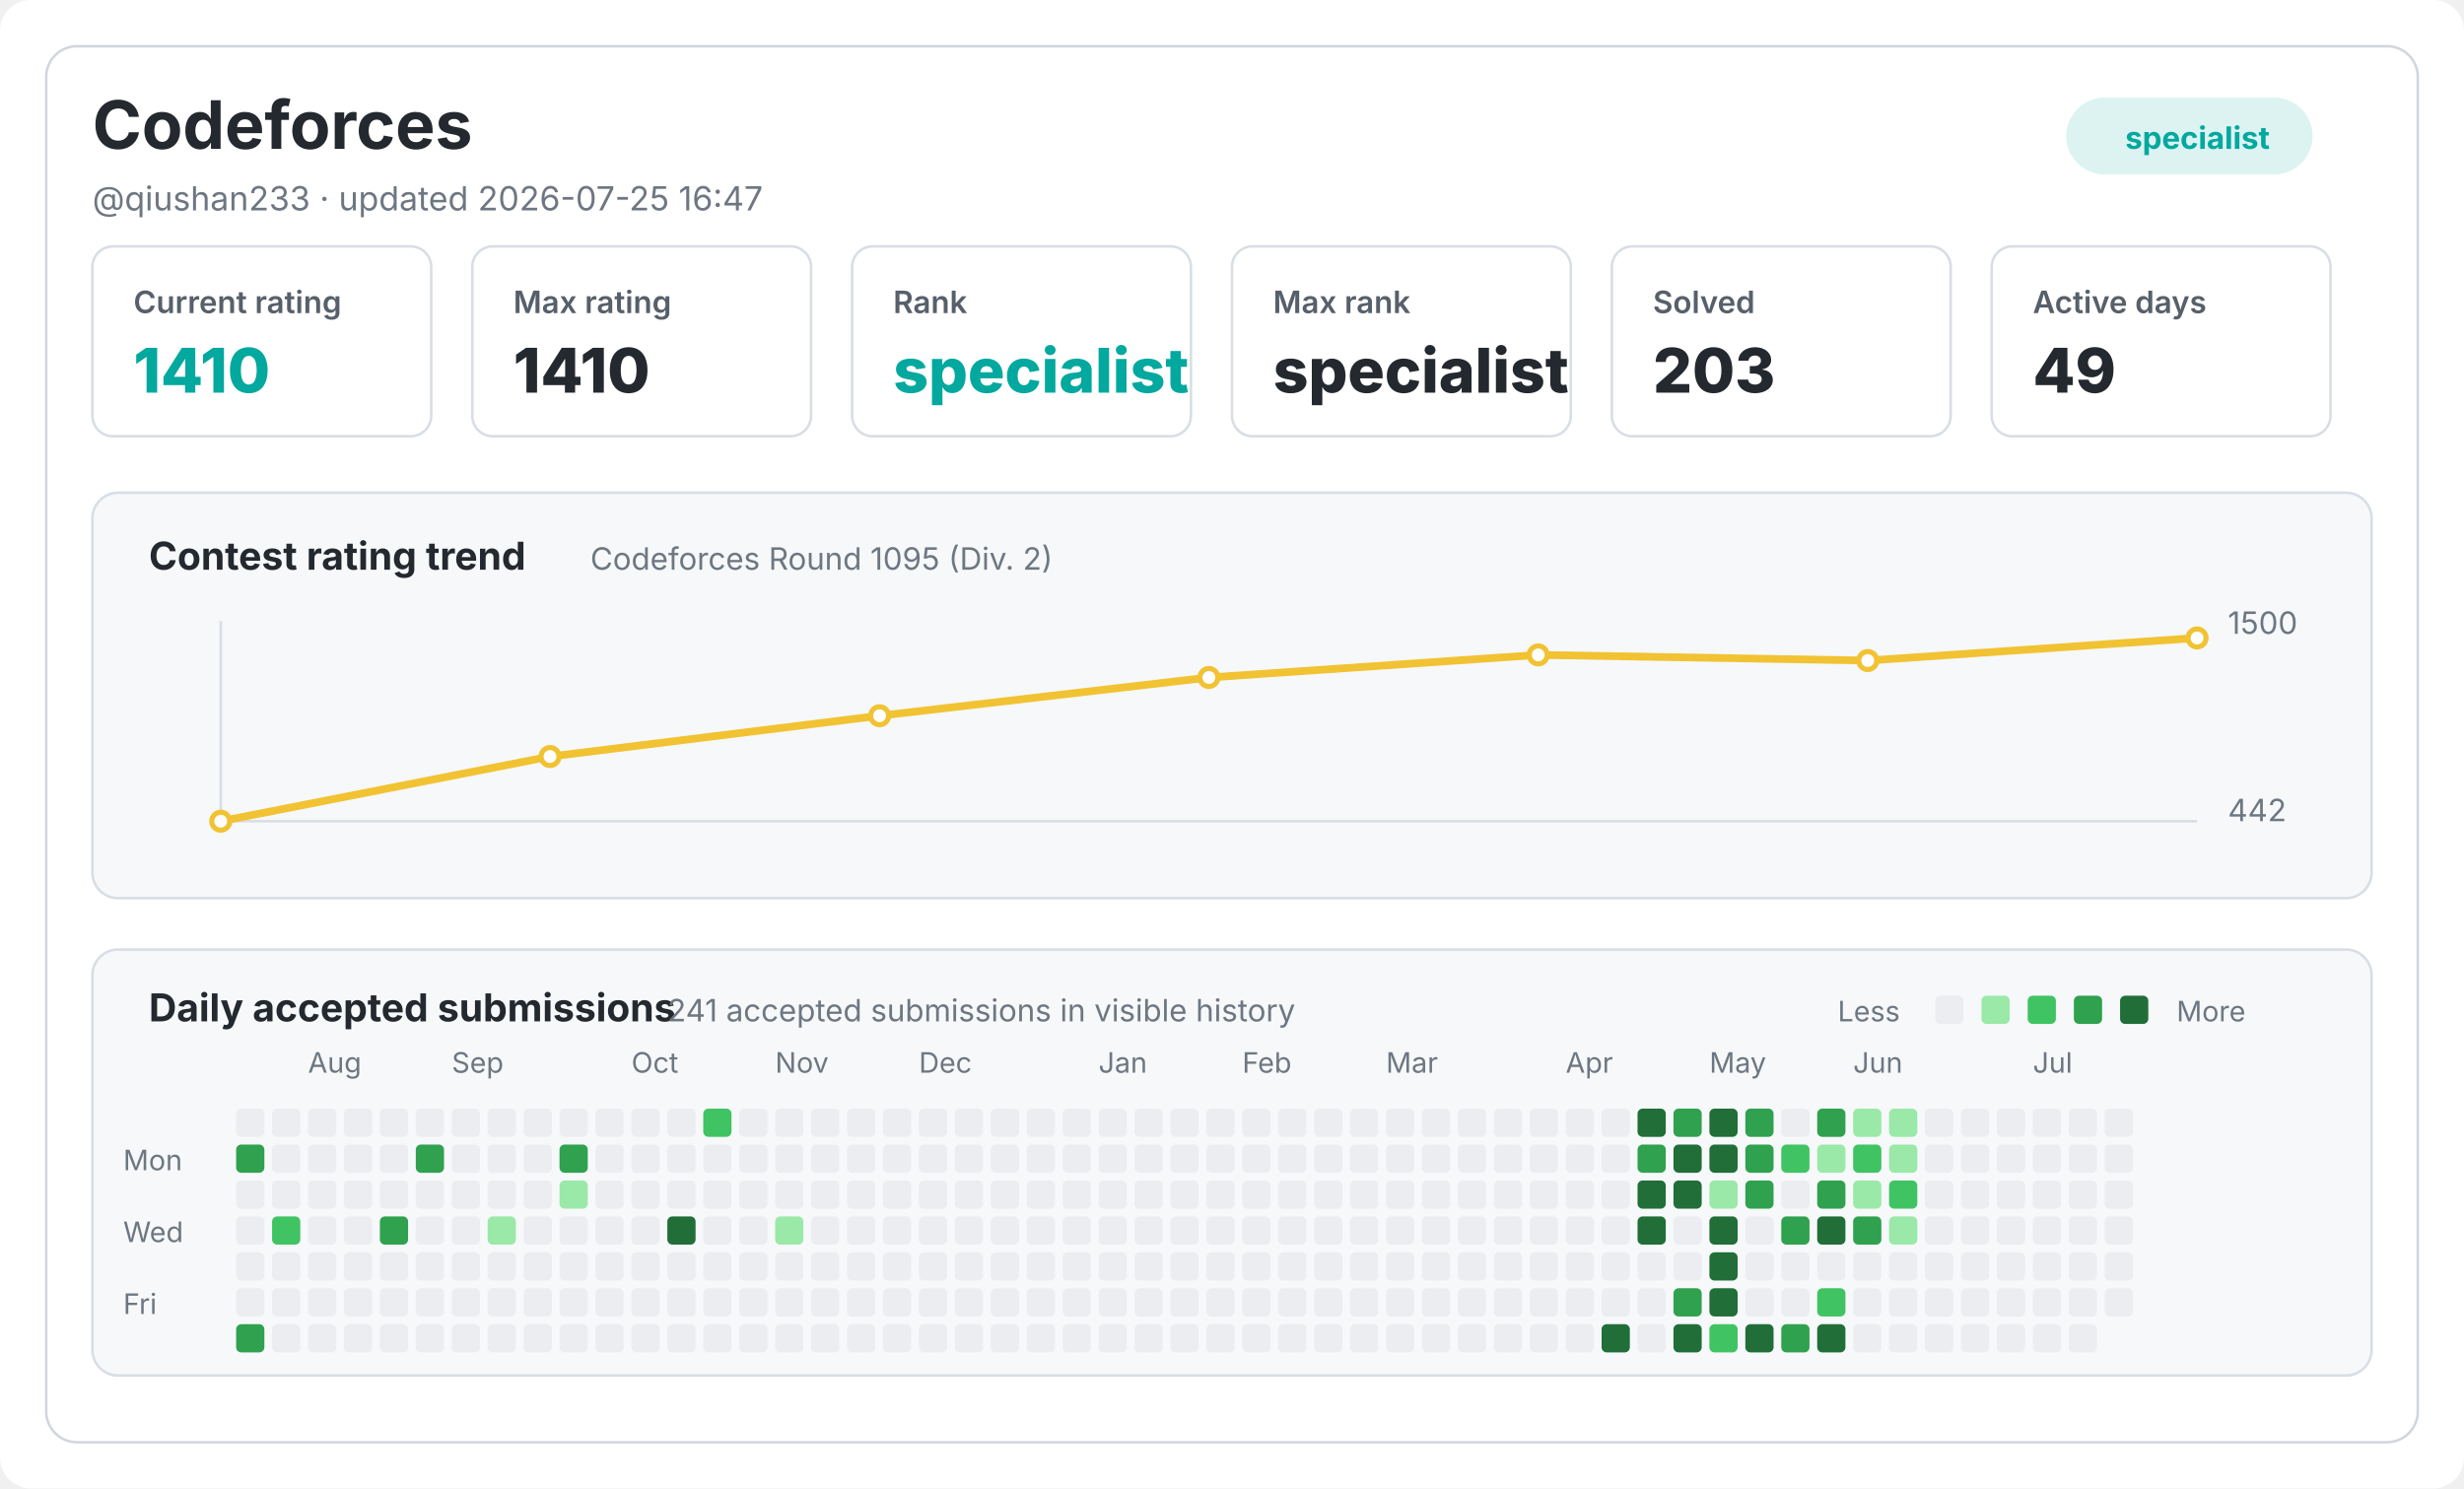
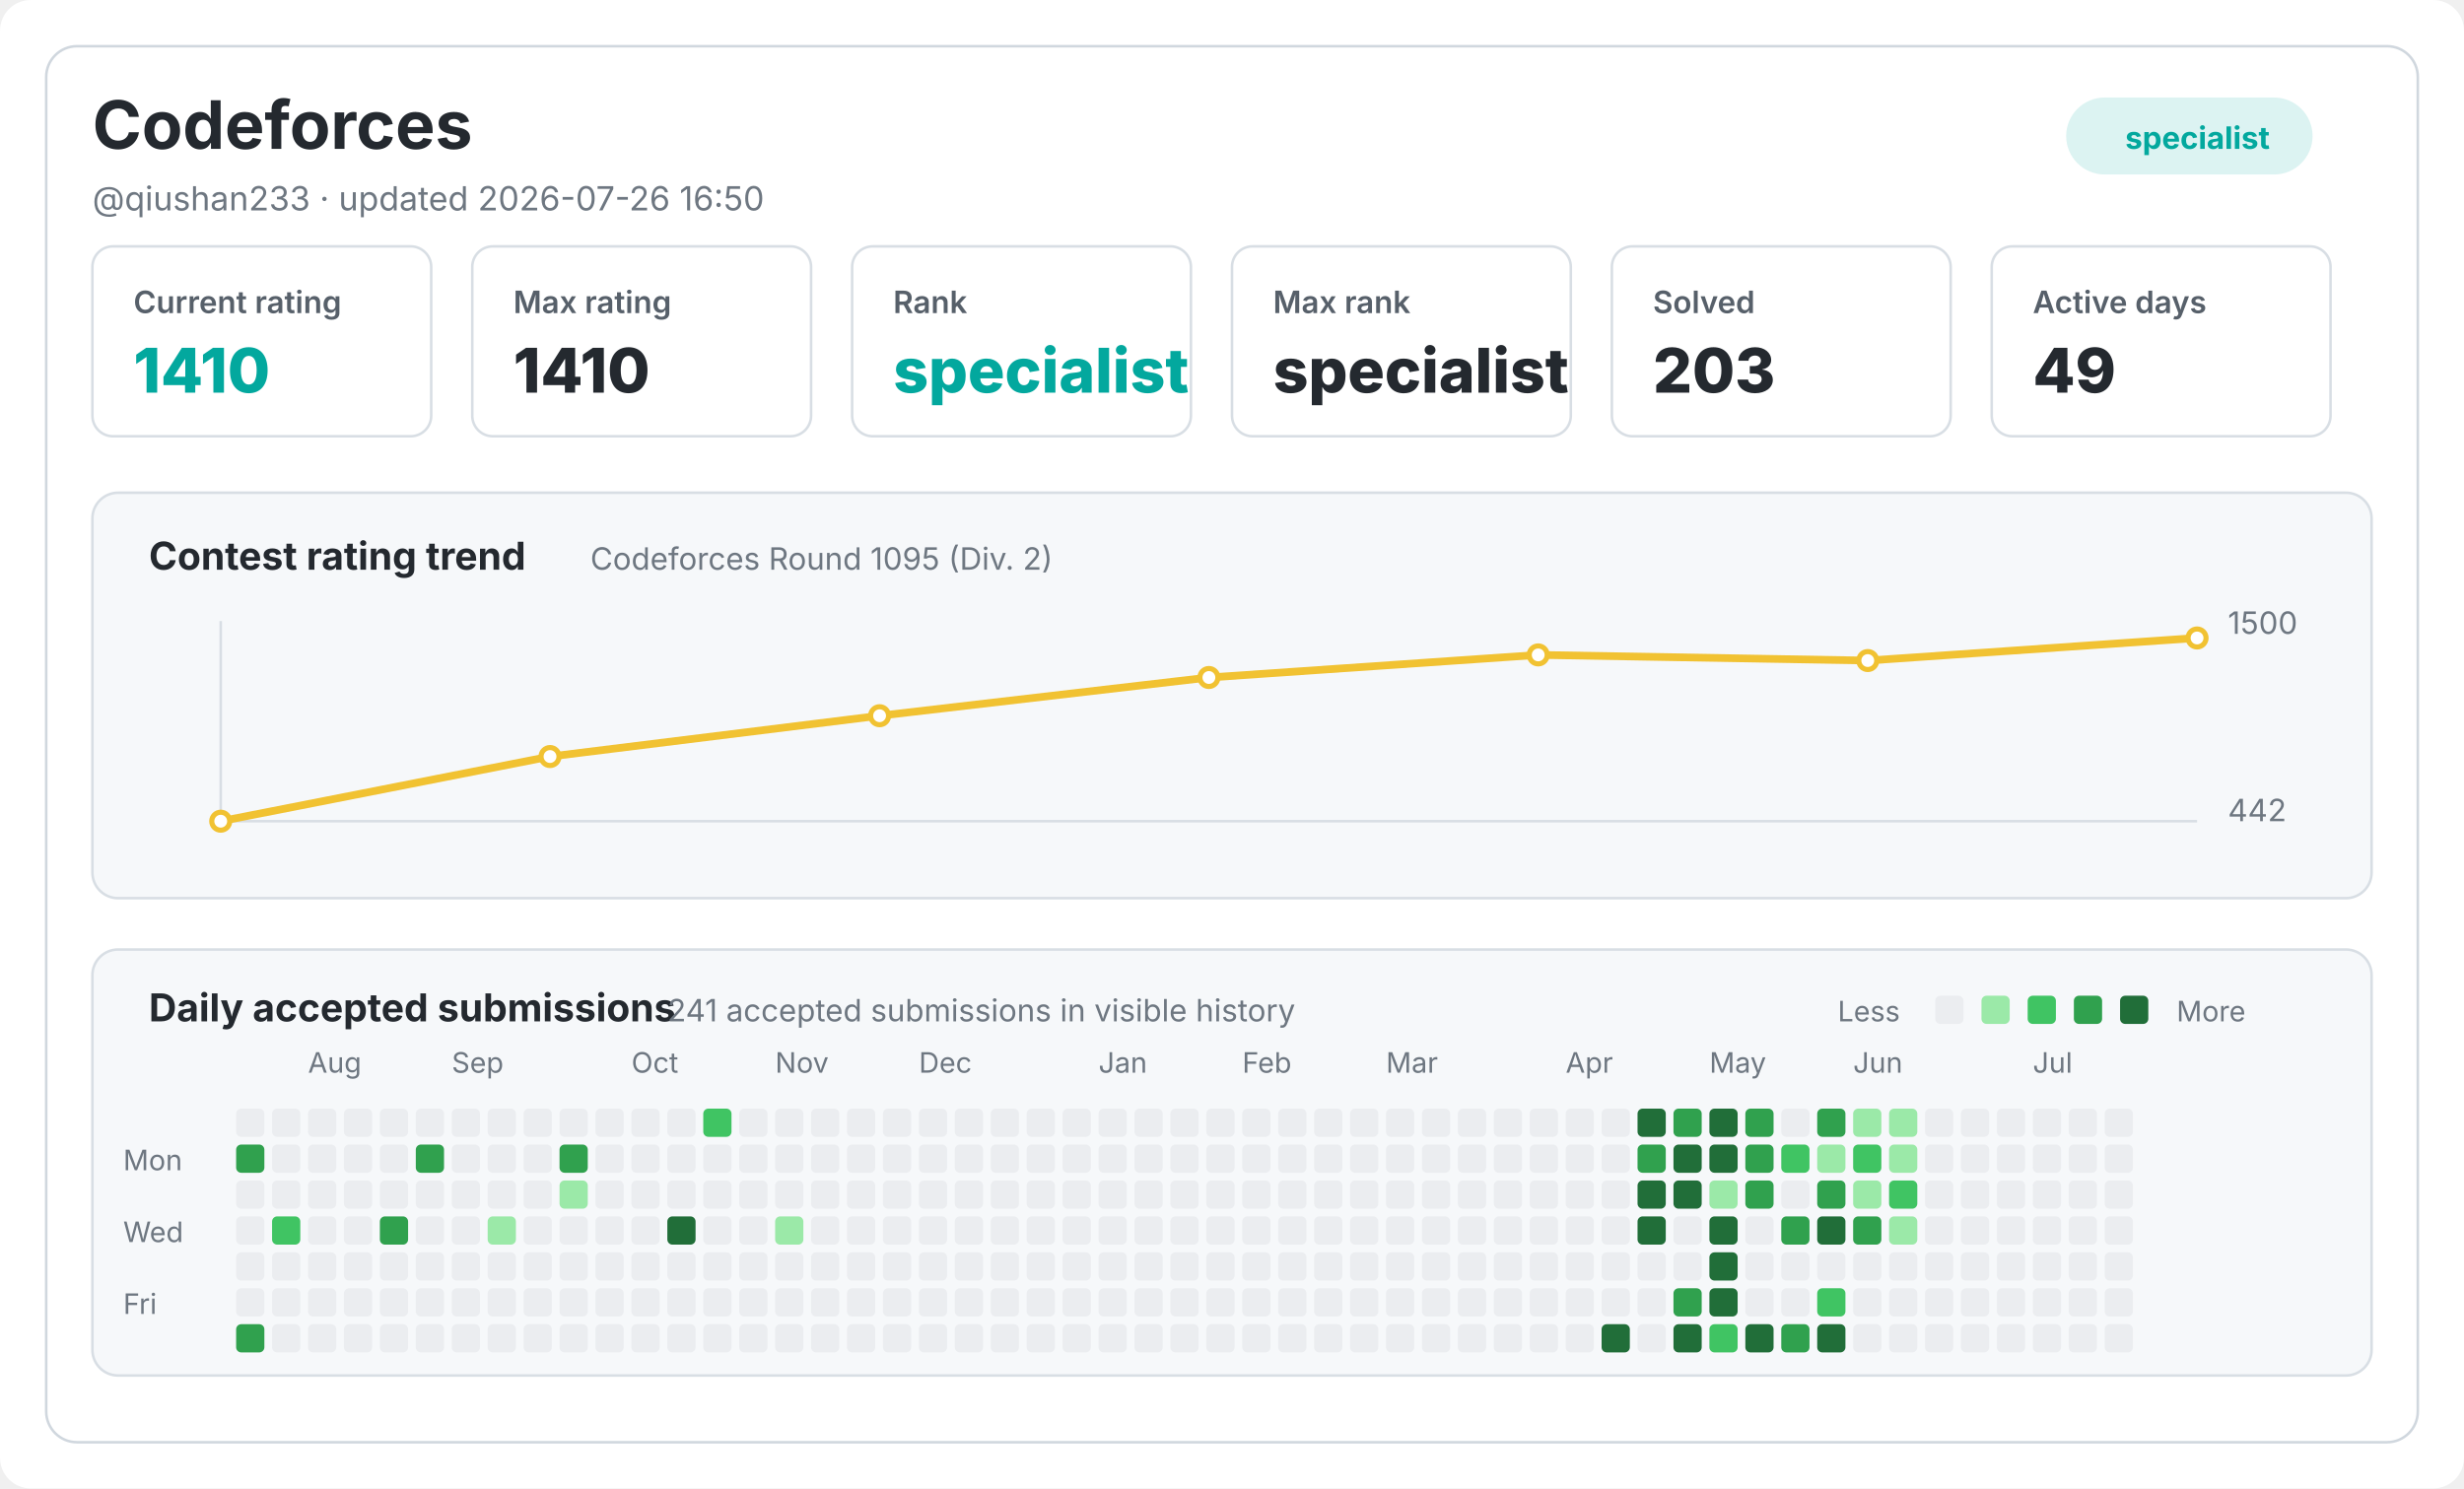
<svg xmlns="http://www.w3.org/2000/svg" width="960" height="580" viewBox="0 0 960 580" role="img" aria-label="Codeforces statistics for qiushan233">
  <style>
  .bg { fill: #ffffff; }
  .shell { fill: #ffffff; stroke: #d0d7de; }
  .soft { fill: #f6f8fa; stroke: #d8dee4; }
  .metric-card { fill: #ffffff; stroke: #d8dee4; }
  .title { font: 700 26px -apple-system,BlinkMacSystemFont,"Segoe UI",sans-serif; fill: #24292f; }
  .subtitle { font: 13px -apple-system,BlinkMacSystemFont,"Segoe UI",sans-serif; fill: #6e7781; }
  .section-title { font: 700 15px -apple-system,BlinkMacSystemFont,"Segoe UI",sans-serif; fill: #24292f; }
  .metric-label { font: 600 12px -apple-system,BlinkMacSystemFont,"Segoe UI",sans-serif; fill: #57606a; }
  .metric-value { font: 800 24px -apple-system,BlinkMacSystemFont,"Segoe UI",sans-serif; fill: #24292f; }
  .muted { font: 12px -apple-system,BlinkMacSystemFont,"Segoe UI",sans-serif; fill: #6e7781; }
  .small { font-size: 11px; }
  .rank { fill: #03a89e; }
  .grid { stroke: #d8dee4; stroke-width: 1; }
  .badge-bg { fill: #03a89e; opacity: 0.14; }
  .badge-text { font: 700 12px -apple-system,BlinkMacSystemFont,"Segoe UI",sans-serif; fill: #03a89e; }
  .heat-cell { cursor: default; transition: stroke 0.12s ease, stroke-width 0.12s ease; }
  .heat-cell:hover { stroke: #0969da; stroke-width: 1.5; }
</style>
  <rect class="bg" width="960" height="580" rx="12" />
  <rect class="shell" x="18" y="18" width="924" height="544" rx="12" />
  <text x="36" y="58" class="title">Codeforces</text>
-   <text x="36" y="82" class="subtitle">@qiushan233 · updated 2026-07-25 16:47</text>
+   <text x="36" y="82" class="subtitle">@qiushan233 · updated 2026-07-26 16:50</text>
  <rect x="805" y="38" width="96" height="30" rx="15" class="badge-bg" />
  <text x="828" y="58" class="badge-text">specialist</text>
  <rect x="36" y="96" width="132" height="74" rx="8" class="metric-card" />
  <text x="52" y="122" class="metric-label">Current rating</text>
  <text x="52" y="153" class="metric-value rank">1410</text>
  <rect x="184" y="96" width="132" height="74" rx="8" class="metric-card" />
  <text x="200" y="122" class="metric-label">Max rating</text>
  <text x="200" y="153" class="metric-value">1410</text>
  <rect x="332" y="96" width="132" height="74" rx="8" class="metric-card" />
  <text x="348" y="122" class="metric-label">Rank</text>
  <text x="348" y="153" class="metric-value rank">specialist</text>
  <rect x="480" y="96" width="132" height="74" rx="8" class="metric-card" />
  <text x="496" y="122" class="metric-label">Max rank</text>
  <text x="496" y="153" class="metric-value">specialist</text>
  <rect x="628" y="96" width="132" height="74" rx="8" class="metric-card" />
  <text x="644" y="122" class="metric-label">Solved</text>
  <text x="644" y="153" class="metric-value">203</text>
  <rect x="776" y="96" width="132" height="74" rx="8" class="metric-card" />
  <text x="792" y="122" class="metric-label">Active days</text>
  <text x="792" y="153" class="metric-value">49</text>
  <rect class="soft" x="36" y="192" width="888" height="158" rx="10" />
  <text x="58" y="222" class="section-title">Contest rating trend</text>
  <text x="230" y="222" class="muted">Codeforces Round 1095 (Div. 2)</text>
  <line x1="86" y1="320" x2="856" y2="320" class="grid" />
  <line x1="86" y1="242" x2="86" y2="320" class="grid" />
  <text x="868" y="247" class="muted">1500</text>
  <text x="868" y="320" class="muted">442</text>
  <polyline points="86.0,320.0 214.3,294.8 342.7,278.9 471.0,264.0 599.3,255.2 727.7,257.4 856.0,248.6" fill="none" stroke="#f1c232" stroke-width="3" stroke-linecap="round" stroke-linejoin="round" />
  <circle cx="86.0" cy="320.0" r="3.5" fill="#fff" stroke="#f1c232" stroke-width="2" />
  <circle cx="214.3" cy="294.8" r="3.5" fill="#fff" stroke="#f1c232" stroke-width="2" />
  <circle cx="342.7" cy="278.9" r="3.5" fill="#fff" stroke="#f1c232" stroke-width="2" />
  <circle cx="471.0" cy="264.0" r="3.5" fill="#fff" stroke="#f1c232" stroke-width="2" />
  <circle cx="599.3" cy="255.2" r="3.5" fill="#fff" stroke="#f1c232" stroke-width="2" />
  <circle cx="727.7" cy="257.4" r="3.5" fill="#fff" stroke="#f1c232" stroke-width="2" />
  <circle cx="856.0" cy="248.6" r="3.5" fill="#fff" stroke="#f1c232" stroke-width="2" />
  <rect class="soft" x="36" y="370" width="888" height="166" rx="10" />
  <text x="58" y="398" class="section-title">Daily accepted submissions</text>
  <text x="260" y="398" class="muted">241 accepted submissions in visible history</text>
  <text x="120" y="418" class="muted small">Aug</text>
  <text x="176" y="418" class="muted small">Sep</text>
  <text x="246" y="418" class="muted small">Oct</text>
  <text x="302" y="418" class="muted small">Nov</text>
  <text x="358" y="418" class="muted small">Dec</text>
  <text x="428" y="418" class="muted small">Jan</text>
  <text x="484" y="418" class="muted small">Feb</text>
  <text x="540" y="418" class="muted small">Mar</text>
  <text x="610" y="418" class="muted small">Apr</text>
  <text x="666" y="418" class="muted small">May</text>
  <text x="722" y="418" class="muted small">Jun</text>
  <text x="792" y="418" class="muted small">Jul</text>
  <text x="48" y="456" class="muted small">Mon</text>
  <text x="48" y="484" class="muted small">Wed</text>
  <text x="48" y="512" class="muted small">Fri</text>
  <rect class="heat-cell" x="92" y="432" width="11" height="11" rx="2" fill="#ebedf0" />
  <rect class="heat-cell" x="92" y="446" width="11" height="11" rx="2" fill="#30a14e" />
  <rect class="heat-cell" x="92" y="460" width="11" height="11" rx="2" fill="#ebedf0" />
  <rect class="heat-cell" x="92" y="474" width="11" height="11" rx="2" fill="#ebedf0" />
  <rect class="heat-cell" x="92" y="488" width="11" height="11" rx="2" fill="#ebedf0" />
  <rect class="heat-cell" x="92" y="502" width="11" height="11" rx="2" fill="#ebedf0" />
  <rect class="heat-cell" x="92" y="516" width="11" height="11" rx="2" fill="#30a14e" />
  <rect class="heat-cell" x="106" y="432" width="11" height="11" rx="2" fill="#ebedf0" />
  <rect class="heat-cell" x="106" y="446" width="11" height="11" rx="2" fill="#ebedf0" />
  <rect class="heat-cell" x="106" y="460" width="11" height="11" rx="2" fill="#ebedf0" />
  <rect class="heat-cell" x="106" y="474" width="11" height="11" rx="2" fill="#40c463" />
  <rect class="heat-cell" x="106" y="488" width="11" height="11" rx="2" fill="#ebedf0" />
  <rect class="heat-cell" x="106" y="502" width="11" height="11" rx="2" fill="#ebedf0" />
  <rect class="heat-cell" x="106" y="516" width="11" height="11" rx="2" fill="#ebedf0" />
  <rect class="heat-cell" x="120" y="432" width="11" height="11" rx="2" fill="#ebedf0" />
  <rect class="heat-cell" x="120" y="446" width="11" height="11" rx="2" fill="#ebedf0" />
  <rect class="heat-cell" x="120" y="460" width="11" height="11" rx="2" fill="#ebedf0" />
  <rect class="heat-cell" x="120" y="474" width="11" height="11" rx="2" fill="#ebedf0" />
  <rect class="heat-cell" x="120" y="488" width="11" height="11" rx="2" fill="#ebedf0" />
  <rect class="heat-cell" x="120" y="502" width="11" height="11" rx="2" fill="#ebedf0" />
  <rect class="heat-cell" x="120" y="516" width="11" height="11" rx="2" fill="#ebedf0" />
  <rect class="heat-cell" x="134" y="432" width="11" height="11" rx="2" fill="#ebedf0" />
  <rect class="heat-cell" x="134" y="446" width="11" height="11" rx="2" fill="#ebedf0" />
  <rect class="heat-cell" x="134" y="460" width="11" height="11" rx="2" fill="#ebedf0" />
  <rect class="heat-cell" x="134" y="474" width="11" height="11" rx="2" fill="#ebedf0" />
  <rect class="heat-cell" x="134" y="488" width="11" height="11" rx="2" fill="#ebedf0" />
  <rect class="heat-cell" x="134" y="502" width="11" height="11" rx="2" fill="#ebedf0" />
  <rect class="heat-cell" x="134" y="516" width="11" height="11" rx="2" fill="#ebedf0" />
  <rect class="heat-cell" x="148" y="432" width="11" height="11" rx="2" fill="#ebedf0" />
  <rect class="heat-cell" x="148" y="446" width="11" height="11" rx="2" fill="#ebedf0" />
  <rect class="heat-cell" x="148" y="460" width="11" height="11" rx="2" fill="#ebedf0" />
  <rect class="heat-cell" x="148" y="474" width="11" height="11" rx="2" fill="#30a14e" />
  <rect class="heat-cell" x="148" y="488" width="11" height="11" rx="2" fill="#ebedf0" />
  <rect class="heat-cell" x="148" y="502" width="11" height="11" rx="2" fill="#ebedf0" />
  <rect class="heat-cell" x="148" y="516" width="11" height="11" rx="2" fill="#ebedf0" />
  <rect class="heat-cell" x="162" y="432" width="11" height="11" rx="2" fill="#ebedf0" />
  <rect class="heat-cell" x="162" y="446" width="11" height="11" rx="2" fill="#30a14e" />
  <rect class="heat-cell" x="162" y="460" width="11" height="11" rx="2" fill="#ebedf0" />
  <rect class="heat-cell" x="162" y="474" width="11" height="11" rx="2" fill="#ebedf0" />
  <rect class="heat-cell" x="162" y="488" width="11" height="11" rx="2" fill="#ebedf0" />
  <rect class="heat-cell" x="162" y="502" width="11" height="11" rx="2" fill="#ebedf0" />
  <rect class="heat-cell" x="162" y="516" width="11" height="11" rx="2" fill="#ebedf0" />
  <rect class="heat-cell" x="176" y="432" width="11" height="11" rx="2" fill="#ebedf0" />
  <rect class="heat-cell" x="176" y="446" width="11" height="11" rx="2" fill="#ebedf0" />
  <rect class="heat-cell" x="176" y="460" width="11" height="11" rx="2" fill="#ebedf0" />
  <rect class="heat-cell" x="176" y="474" width="11" height="11" rx="2" fill="#ebedf0" />
  <rect class="heat-cell" x="176" y="488" width="11" height="11" rx="2" fill="#ebedf0" />
  <rect class="heat-cell" x="176" y="502" width="11" height="11" rx="2" fill="#ebedf0" />
  <rect class="heat-cell" x="176" y="516" width="11" height="11" rx="2" fill="#ebedf0" />
  <rect class="heat-cell" x="190" y="432" width="11" height="11" rx="2" fill="#ebedf0" />
  <rect class="heat-cell" x="190" y="446" width="11" height="11" rx="2" fill="#ebedf0" />
  <rect class="heat-cell" x="190" y="460" width="11" height="11" rx="2" fill="#ebedf0" />
  <rect class="heat-cell" x="190" y="474" width="11" height="11" rx="2" fill="#9be9a8" />
  <rect class="heat-cell" x="190" y="488" width="11" height="11" rx="2" fill="#ebedf0" />
  <rect class="heat-cell" x="190" y="502" width="11" height="11" rx="2" fill="#ebedf0" />
  <rect class="heat-cell" x="190" y="516" width="11" height="11" rx="2" fill="#ebedf0" />
  <rect class="heat-cell" x="204" y="432" width="11" height="11" rx="2" fill="#ebedf0" />
  <rect class="heat-cell" x="204" y="446" width="11" height="11" rx="2" fill="#ebedf0" />
  <rect class="heat-cell" x="204" y="460" width="11" height="11" rx="2" fill="#ebedf0" />
  <rect class="heat-cell" x="204" y="474" width="11" height="11" rx="2" fill="#ebedf0" />
  <rect class="heat-cell" x="204" y="488" width="11" height="11" rx="2" fill="#ebedf0" />
  <rect class="heat-cell" x="204" y="502" width="11" height="11" rx="2" fill="#ebedf0" />
  <rect class="heat-cell" x="204" y="516" width="11" height="11" rx="2" fill="#ebedf0" />
  <rect class="heat-cell" x="218" y="432" width="11" height="11" rx="2" fill="#ebedf0" />
  <rect class="heat-cell" x="218" y="446" width="11" height="11" rx="2" fill="#30a14e" />
  <rect class="heat-cell" x="218" y="460" width="11" height="11" rx="2" fill="#9be9a8" />
  <rect class="heat-cell" x="218" y="474" width="11" height="11" rx="2" fill="#ebedf0" />
  <rect class="heat-cell" x="218" y="488" width="11" height="11" rx="2" fill="#ebedf0" />
  <rect class="heat-cell" x="218" y="502" width="11" height="11" rx="2" fill="#ebedf0" />
  <rect class="heat-cell" x="218" y="516" width="11" height="11" rx="2" fill="#ebedf0" />
  <rect class="heat-cell" x="232" y="432" width="11" height="11" rx="2" fill="#ebedf0" />
  <rect class="heat-cell" x="232" y="446" width="11" height="11" rx="2" fill="#ebedf0" />
  <rect class="heat-cell" x="232" y="460" width="11" height="11" rx="2" fill="#ebedf0" />
  <rect class="heat-cell" x="232" y="474" width="11" height="11" rx="2" fill="#ebedf0" />
  <rect class="heat-cell" x="232" y="488" width="11" height="11" rx="2" fill="#ebedf0" />
  <rect class="heat-cell" x="232" y="502" width="11" height="11" rx="2" fill="#ebedf0" />
  <rect class="heat-cell" x="232" y="516" width="11" height="11" rx="2" fill="#ebedf0" />
  <rect class="heat-cell" x="246" y="432" width="11" height="11" rx="2" fill="#ebedf0" />
  <rect class="heat-cell" x="246" y="446" width="11" height="11" rx="2" fill="#ebedf0" />
  <rect class="heat-cell" x="246" y="460" width="11" height="11" rx="2" fill="#ebedf0" />
  <rect class="heat-cell" x="246" y="474" width="11" height="11" rx="2" fill="#ebedf0" />
  <rect class="heat-cell" x="246" y="488" width="11" height="11" rx="2" fill="#ebedf0" />
  <rect class="heat-cell" x="246" y="502" width="11" height="11" rx="2" fill="#ebedf0" />
  <rect class="heat-cell" x="246" y="516" width="11" height="11" rx="2" fill="#ebedf0" />
  <rect class="heat-cell" x="260" y="432" width="11" height="11" rx="2" fill="#ebedf0" />
  <rect class="heat-cell" x="260" y="446" width="11" height="11" rx="2" fill="#ebedf0" />
  <rect class="heat-cell" x="260" y="460" width="11" height="11" rx="2" fill="#ebedf0" />
  <rect class="heat-cell" x="260" y="474" width="11" height="11" rx="2" fill="#216e39" />
  <rect class="heat-cell" x="260" y="488" width="11" height="11" rx="2" fill="#ebedf0" />
  <rect class="heat-cell" x="260" y="502" width="11" height="11" rx="2" fill="#ebedf0" />
  <rect class="heat-cell" x="260" y="516" width="11" height="11" rx="2" fill="#ebedf0" />
  <rect class="heat-cell" x="274" y="432" width="11" height="11" rx="2" fill="#40c463" />
  <rect class="heat-cell" x="274" y="446" width="11" height="11" rx="2" fill="#ebedf0" />
  <rect class="heat-cell" x="274" y="460" width="11" height="11" rx="2" fill="#ebedf0" />
  <rect class="heat-cell" x="274" y="474" width="11" height="11" rx="2" fill="#ebedf0" />
  <rect class="heat-cell" x="274" y="488" width="11" height="11" rx="2" fill="#ebedf0" />
  <rect class="heat-cell" x="274" y="502" width="11" height="11" rx="2" fill="#ebedf0" />
  <rect class="heat-cell" x="274" y="516" width="11" height="11" rx="2" fill="#ebedf0" />
  <rect class="heat-cell" x="288" y="432" width="11" height="11" rx="2" fill="#ebedf0" />
  <rect class="heat-cell" x="288" y="446" width="11" height="11" rx="2" fill="#ebedf0" />
  <rect class="heat-cell" x="288" y="460" width="11" height="11" rx="2" fill="#ebedf0" />
  <rect class="heat-cell" x="288" y="474" width="11" height="11" rx="2" fill="#ebedf0" />
  <rect class="heat-cell" x="288" y="488" width="11" height="11" rx="2" fill="#ebedf0" />
  <rect class="heat-cell" x="288" y="502" width="11" height="11" rx="2" fill="#ebedf0" />
  <rect class="heat-cell" x="288" y="516" width="11" height="11" rx="2" fill="#ebedf0" />
  <rect class="heat-cell" x="302" y="432" width="11" height="11" rx="2" fill="#ebedf0" />
  <rect class="heat-cell" x="302" y="446" width="11" height="11" rx="2" fill="#ebedf0" />
  <rect class="heat-cell" x="302" y="460" width="11" height="11" rx="2" fill="#ebedf0" />
  <rect class="heat-cell" x="302" y="474" width="11" height="11" rx="2" fill="#9be9a8" />
  <rect class="heat-cell" x="302" y="488" width="11" height="11" rx="2" fill="#ebedf0" />
  <rect class="heat-cell" x="302" y="502" width="11" height="11" rx="2" fill="#ebedf0" />
  <rect class="heat-cell" x="302" y="516" width="11" height="11" rx="2" fill="#ebedf0" />
  <rect class="heat-cell" x="316" y="432" width="11" height="11" rx="2" fill="#ebedf0" />
  <rect class="heat-cell" x="316" y="446" width="11" height="11" rx="2" fill="#ebedf0" />
  <rect class="heat-cell" x="316" y="460" width="11" height="11" rx="2" fill="#ebedf0" />
  <rect class="heat-cell" x="316" y="474" width="11" height="11" rx="2" fill="#ebedf0" />
  <rect class="heat-cell" x="316" y="488" width="11" height="11" rx="2" fill="#ebedf0" />
  <rect class="heat-cell" x="316" y="502" width="11" height="11" rx="2" fill="#ebedf0" />
  <rect class="heat-cell" x="316" y="516" width="11" height="11" rx="2" fill="#ebedf0" />
  <rect class="heat-cell" x="330" y="432" width="11" height="11" rx="2" fill="#ebedf0" />
  <rect class="heat-cell" x="330" y="446" width="11" height="11" rx="2" fill="#ebedf0" />
  <rect class="heat-cell" x="330" y="460" width="11" height="11" rx="2" fill="#ebedf0" />
  <rect class="heat-cell" x="330" y="474" width="11" height="11" rx="2" fill="#ebedf0" />
  <rect class="heat-cell" x="330" y="488" width="11" height="11" rx="2" fill="#ebedf0" />
  <rect class="heat-cell" x="330" y="502" width="11" height="11" rx="2" fill="#ebedf0" />
  <rect class="heat-cell" x="330" y="516" width="11" height="11" rx="2" fill="#ebedf0" />
  <rect class="heat-cell" x="344" y="432" width="11" height="11" rx="2" fill="#ebedf0" />
  <rect class="heat-cell" x="344" y="446" width="11" height="11" rx="2" fill="#ebedf0" />
  <rect class="heat-cell" x="344" y="460" width="11" height="11" rx="2" fill="#ebedf0" />
  <rect class="heat-cell" x="344" y="474" width="11" height="11" rx="2" fill="#ebedf0" />
  <rect class="heat-cell" x="344" y="488" width="11" height="11" rx="2" fill="#ebedf0" />
  <rect class="heat-cell" x="344" y="502" width="11" height="11" rx="2" fill="#ebedf0" />
  <rect class="heat-cell" x="344" y="516" width="11" height="11" rx="2" fill="#ebedf0" />
  <rect class="heat-cell" x="358" y="432" width="11" height="11" rx="2" fill="#ebedf0" />
  <rect class="heat-cell" x="358" y="446" width="11" height="11" rx="2" fill="#ebedf0" />
  <rect class="heat-cell" x="358" y="460" width="11" height="11" rx="2" fill="#ebedf0" />
  <rect class="heat-cell" x="358" y="474" width="11" height="11" rx="2" fill="#ebedf0" />
  <rect class="heat-cell" x="358" y="488" width="11" height="11" rx="2" fill="#ebedf0" />
  <rect class="heat-cell" x="358" y="502" width="11" height="11" rx="2" fill="#ebedf0" />
  <rect class="heat-cell" x="358" y="516" width="11" height="11" rx="2" fill="#ebedf0" />
  <rect class="heat-cell" x="372" y="432" width="11" height="11" rx="2" fill="#ebedf0" />
  <rect class="heat-cell" x="372" y="446" width="11" height="11" rx="2" fill="#ebedf0" />
  <rect class="heat-cell" x="372" y="460" width="11" height="11" rx="2" fill="#ebedf0" />
  <rect class="heat-cell" x="372" y="474" width="11" height="11" rx="2" fill="#ebedf0" />
  <rect class="heat-cell" x="372" y="488" width="11" height="11" rx="2" fill="#ebedf0" />
  <rect class="heat-cell" x="372" y="502" width="11" height="11" rx="2" fill="#ebedf0" />
  <rect class="heat-cell" x="372" y="516" width="11" height="11" rx="2" fill="#ebedf0" />
  <rect class="heat-cell" x="386" y="432" width="11" height="11" rx="2" fill="#ebedf0" />
  <rect class="heat-cell" x="386" y="446" width="11" height="11" rx="2" fill="#ebedf0" />
  <rect class="heat-cell" x="386" y="460" width="11" height="11" rx="2" fill="#ebedf0" />
  <rect class="heat-cell" x="386" y="474" width="11" height="11" rx="2" fill="#ebedf0" />
  <rect class="heat-cell" x="386" y="488" width="11" height="11" rx="2" fill="#ebedf0" />
  <rect class="heat-cell" x="386" y="502" width="11" height="11" rx="2" fill="#ebedf0" />
  <rect class="heat-cell" x="386" y="516" width="11" height="11" rx="2" fill="#ebedf0" />
  <rect class="heat-cell" x="400" y="432" width="11" height="11" rx="2" fill="#ebedf0" />
  <rect class="heat-cell" x="400" y="446" width="11" height="11" rx="2" fill="#ebedf0" />
  <rect class="heat-cell" x="400" y="460" width="11" height="11" rx="2" fill="#ebedf0" />
  <rect class="heat-cell" x="400" y="474" width="11" height="11" rx="2" fill="#ebedf0" />
  <rect class="heat-cell" x="400" y="488" width="11" height="11" rx="2" fill="#ebedf0" />
  <rect class="heat-cell" x="400" y="502" width="11" height="11" rx="2" fill="#ebedf0" />
  <rect class="heat-cell" x="400" y="516" width="11" height="11" rx="2" fill="#ebedf0" />
  <rect class="heat-cell" x="414" y="432" width="11" height="11" rx="2" fill="#ebedf0" />
  <rect class="heat-cell" x="414" y="446" width="11" height="11" rx="2" fill="#ebedf0" />
  <rect class="heat-cell" x="414" y="460" width="11" height="11" rx="2" fill="#ebedf0" />
  <rect class="heat-cell" x="414" y="474" width="11" height="11" rx="2" fill="#ebedf0" />
  <rect class="heat-cell" x="414" y="488" width="11" height="11" rx="2" fill="#ebedf0" />
  <rect class="heat-cell" x="414" y="502" width="11" height="11" rx="2" fill="#ebedf0" />
  <rect class="heat-cell" x="414" y="516" width="11" height="11" rx="2" fill="#ebedf0" />
  <rect class="heat-cell" x="428" y="432" width="11" height="11" rx="2" fill="#ebedf0" />
  <rect class="heat-cell" x="428" y="446" width="11" height="11" rx="2" fill="#ebedf0" />
  <rect class="heat-cell" x="428" y="460" width="11" height="11" rx="2" fill="#ebedf0" />
  <rect class="heat-cell" x="428" y="474" width="11" height="11" rx="2" fill="#ebedf0" />
  <rect class="heat-cell" x="428" y="488" width="11" height="11" rx="2" fill="#ebedf0" />
  <rect class="heat-cell" x="428" y="502" width="11" height="11" rx="2" fill="#ebedf0" />
  <rect class="heat-cell" x="428" y="516" width="11" height="11" rx="2" fill="#ebedf0" />
  <rect class="heat-cell" x="442" y="432" width="11" height="11" rx="2" fill="#ebedf0" />
  <rect class="heat-cell" x="442" y="446" width="11" height="11" rx="2" fill="#ebedf0" />
  <rect class="heat-cell" x="442" y="460" width="11" height="11" rx="2" fill="#ebedf0" />
  <rect class="heat-cell" x="442" y="474" width="11" height="11" rx="2" fill="#ebedf0" />
  <rect class="heat-cell" x="442" y="488" width="11" height="11" rx="2" fill="#ebedf0" />
  <rect class="heat-cell" x="442" y="502" width="11" height="11" rx="2" fill="#ebedf0" />
  <rect class="heat-cell" x="442" y="516" width="11" height="11" rx="2" fill="#ebedf0" />
  <rect class="heat-cell" x="456" y="432" width="11" height="11" rx="2" fill="#ebedf0" />
  <rect class="heat-cell" x="456" y="446" width="11" height="11" rx="2" fill="#ebedf0" />
  <rect class="heat-cell" x="456" y="460" width="11" height="11" rx="2" fill="#ebedf0" />
  <rect class="heat-cell" x="456" y="474" width="11" height="11" rx="2" fill="#ebedf0" />
  <rect class="heat-cell" x="456" y="488" width="11" height="11" rx="2" fill="#ebedf0" />
  <rect class="heat-cell" x="456" y="502" width="11" height="11" rx="2" fill="#ebedf0" />
  <rect class="heat-cell" x="456" y="516" width="11" height="11" rx="2" fill="#ebedf0" />
  <rect class="heat-cell" x="470" y="432" width="11" height="11" rx="2" fill="#ebedf0" />
  <rect class="heat-cell" x="470" y="446" width="11" height="11" rx="2" fill="#ebedf0" />
  <rect class="heat-cell" x="470" y="460" width="11" height="11" rx="2" fill="#ebedf0" />
  <rect class="heat-cell" x="470" y="474" width="11" height="11" rx="2" fill="#ebedf0" />
  <rect class="heat-cell" x="470" y="488" width="11" height="11" rx="2" fill="#ebedf0" />
  <rect class="heat-cell" x="470" y="502" width="11" height="11" rx="2" fill="#ebedf0" />
  <rect class="heat-cell" x="470" y="516" width="11" height="11" rx="2" fill="#ebedf0" />
  <rect class="heat-cell" x="484" y="432" width="11" height="11" rx="2" fill="#ebedf0" />
  <rect class="heat-cell" x="484" y="446" width="11" height="11" rx="2" fill="#ebedf0" />
  <rect class="heat-cell" x="484" y="460" width="11" height="11" rx="2" fill="#ebedf0" />
  <rect class="heat-cell" x="484" y="474" width="11" height="11" rx="2" fill="#ebedf0" />
  <rect class="heat-cell" x="484" y="488" width="11" height="11" rx="2" fill="#ebedf0" />
  <rect class="heat-cell" x="484" y="502" width="11" height="11" rx="2" fill="#ebedf0" />
  <rect class="heat-cell" x="484" y="516" width="11" height="11" rx="2" fill="#ebedf0" />
  <rect class="heat-cell" x="498" y="432" width="11" height="11" rx="2" fill="#ebedf0" />
  <rect class="heat-cell" x="498" y="446" width="11" height="11" rx="2" fill="#ebedf0" />
  <rect class="heat-cell" x="498" y="460" width="11" height="11" rx="2" fill="#ebedf0" />
  <rect class="heat-cell" x="498" y="474" width="11" height="11" rx="2" fill="#ebedf0" />
  <rect class="heat-cell" x="498" y="488" width="11" height="11" rx="2" fill="#ebedf0" />
  <rect class="heat-cell" x="498" y="502" width="11" height="11" rx="2" fill="#ebedf0" />
  <rect class="heat-cell" x="498" y="516" width="11" height="11" rx="2" fill="#ebedf0" />
  <rect class="heat-cell" x="512" y="432" width="11" height="11" rx="2" fill="#ebedf0" />
  <rect class="heat-cell" x="512" y="446" width="11" height="11" rx="2" fill="#ebedf0" />
  <rect class="heat-cell" x="512" y="460" width="11" height="11" rx="2" fill="#ebedf0" />
  <rect class="heat-cell" x="512" y="474" width="11" height="11" rx="2" fill="#ebedf0" />
  <rect class="heat-cell" x="512" y="488" width="11" height="11" rx="2" fill="#ebedf0" />
  <rect class="heat-cell" x="512" y="502" width="11" height="11" rx="2" fill="#ebedf0" />
  <rect class="heat-cell" x="512" y="516" width="11" height="11" rx="2" fill="#ebedf0" />
  <rect class="heat-cell" x="526" y="432" width="11" height="11" rx="2" fill="#ebedf0" />
  <rect class="heat-cell" x="526" y="446" width="11" height="11" rx="2" fill="#ebedf0" />
  <rect class="heat-cell" x="526" y="460" width="11" height="11" rx="2" fill="#ebedf0" />
  <rect class="heat-cell" x="526" y="474" width="11" height="11" rx="2" fill="#ebedf0" />
  <rect class="heat-cell" x="526" y="488" width="11" height="11" rx="2" fill="#ebedf0" />
  <rect class="heat-cell" x="526" y="502" width="11" height="11" rx="2" fill="#ebedf0" />
  <rect class="heat-cell" x="526" y="516" width="11" height="11" rx="2" fill="#ebedf0" />
  <rect class="heat-cell" x="540" y="432" width="11" height="11" rx="2" fill="#ebedf0" />
  <rect class="heat-cell" x="540" y="446" width="11" height="11" rx="2" fill="#ebedf0" />
  <rect class="heat-cell" x="540" y="460" width="11" height="11" rx="2" fill="#ebedf0" />
  <rect class="heat-cell" x="540" y="474" width="11" height="11" rx="2" fill="#ebedf0" />
  <rect class="heat-cell" x="540" y="488" width="11" height="11" rx="2" fill="#ebedf0" />
  <rect class="heat-cell" x="540" y="502" width="11" height="11" rx="2" fill="#ebedf0" />
  <rect class="heat-cell" x="540" y="516" width="11" height="11" rx="2" fill="#ebedf0" />
  <rect class="heat-cell" x="554" y="432" width="11" height="11" rx="2" fill="#ebedf0" />
  <rect class="heat-cell" x="554" y="446" width="11" height="11" rx="2" fill="#ebedf0" />
  <rect class="heat-cell" x="554" y="460" width="11" height="11" rx="2" fill="#ebedf0" />
  <rect class="heat-cell" x="554" y="474" width="11" height="11" rx="2" fill="#ebedf0" />
  <rect class="heat-cell" x="554" y="488" width="11" height="11" rx="2" fill="#ebedf0" />
  <rect class="heat-cell" x="554" y="502" width="11" height="11" rx="2" fill="#ebedf0" />
  <rect class="heat-cell" x="554" y="516" width="11" height="11" rx="2" fill="#ebedf0" />
  <rect class="heat-cell" x="568" y="432" width="11" height="11" rx="2" fill="#ebedf0" />
  <rect class="heat-cell" x="568" y="446" width="11" height="11" rx="2" fill="#ebedf0" />
  <rect class="heat-cell" x="568" y="460" width="11" height="11" rx="2" fill="#ebedf0" />
  <rect class="heat-cell" x="568" y="474" width="11" height="11" rx="2" fill="#ebedf0" />
  <rect class="heat-cell" x="568" y="488" width="11" height="11" rx="2" fill="#ebedf0" />
  <rect class="heat-cell" x="568" y="502" width="11" height="11" rx="2" fill="#ebedf0" />
  <rect class="heat-cell" x="568" y="516" width="11" height="11" rx="2" fill="#ebedf0" />
  <rect class="heat-cell" x="582" y="432" width="11" height="11" rx="2" fill="#ebedf0" />
  <rect class="heat-cell" x="582" y="446" width="11" height="11" rx="2" fill="#ebedf0" />
  <rect class="heat-cell" x="582" y="460" width="11" height="11" rx="2" fill="#ebedf0" />
  <rect class="heat-cell" x="582" y="474" width="11" height="11" rx="2" fill="#ebedf0" />
  <rect class="heat-cell" x="582" y="488" width="11" height="11" rx="2" fill="#ebedf0" />
  <rect class="heat-cell" x="582" y="502" width="11" height="11" rx="2" fill="#ebedf0" />
  <rect class="heat-cell" x="582" y="516" width="11" height="11" rx="2" fill="#ebedf0" />
  <rect class="heat-cell" x="596" y="432" width="11" height="11" rx="2" fill="#ebedf0" />
  <rect class="heat-cell" x="596" y="446" width="11" height="11" rx="2" fill="#ebedf0" />
  <rect class="heat-cell" x="596" y="460" width="11" height="11" rx="2" fill="#ebedf0" />
  <rect class="heat-cell" x="596" y="474" width="11" height="11" rx="2" fill="#ebedf0" />
  <rect class="heat-cell" x="596" y="488" width="11" height="11" rx="2" fill="#ebedf0" />
  <rect class="heat-cell" x="596" y="502" width="11" height="11" rx="2" fill="#ebedf0" />
  <rect class="heat-cell" x="596" y="516" width="11" height="11" rx="2" fill="#ebedf0" />
  <rect class="heat-cell" x="610" y="432" width="11" height="11" rx="2" fill="#ebedf0" />
  <rect class="heat-cell" x="610" y="446" width="11" height="11" rx="2" fill="#ebedf0" />
  <rect class="heat-cell" x="610" y="460" width="11" height="11" rx="2" fill="#ebedf0" />
  <rect class="heat-cell" x="610" y="474" width="11" height="11" rx="2" fill="#ebedf0" />
  <rect class="heat-cell" x="610" y="488" width="11" height="11" rx="2" fill="#ebedf0" />
  <rect class="heat-cell" x="610" y="502" width="11" height="11" rx="2" fill="#ebedf0" />
  <rect class="heat-cell" x="610" y="516" width="11" height="11" rx="2" fill="#ebedf0" />
  <rect class="heat-cell" x="624" y="432" width="11" height="11" rx="2" fill="#ebedf0" />
  <rect class="heat-cell" x="624" y="446" width="11" height="11" rx="2" fill="#ebedf0" />
  <rect class="heat-cell" x="624" y="460" width="11" height="11" rx="2" fill="#ebedf0" />
  <rect class="heat-cell" x="624" y="474" width="11" height="11" rx="2" fill="#ebedf0" />
  <rect class="heat-cell" x="624" y="488" width="11" height="11" rx="2" fill="#ebedf0" />
  <rect class="heat-cell" x="624" y="502" width="11" height="11" rx="2" fill="#ebedf0" />
  <rect class="heat-cell" x="624" y="516" width="11" height="11" rx="2" fill="#216e39" />
  <rect class="heat-cell" x="638" y="432" width="11" height="11" rx="2" fill="#216e39" />
  <rect class="heat-cell" x="638" y="446" width="11" height="11" rx="2" fill="#30a14e" />
  <rect class="heat-cell" x="638" y="460" width="11" height="11" rx="2" fill="#216e39" />
  <rect class="heat-cell" x="638" y="474" width="11" height="11" rx="2" fill="#216e39" />
  <rect class="heat-cell" x="638" y="488" width="11" height="11" rx="2" fill="#ebedf0" />
  <rect class="heat-cell" x="638" y="502" width="11" height="11" rx="2" fill="#ebedf0" />
  <rect class="heat-cell" x="638" y="516" width="11" height="11" rx="2" fill="#ebedf0" />
  <rect class="heat-cell" x="652" y="432" width="11" height="11" rx="2" fill="#30a14e" />
  <rect class="heat-cell" x="652" y="446" width="11" height="11" rx="2" fill="#216e39" />
  <rect class="heat-cell" x="652" y="460" width="11" height="11" rx="2" fill="#216e39" />
  <rect class="heat-cell" x="652" y="474" width="11" height="11" rx="2" fill="#ebedf0" />
  <rect class="heat-cell" x="652" y="488" width="11" height="11" rx="2" fill="#ebedf0" />
  <rect class="heat-cell" x="652" y="502" width="11" height="11" rx="2" fill="#30a14e" />
  <rect class="heat-cell" x="652" y="516" width="11" height="11" rx="2" fill="#216e39" />
  <rect class="heat-cell" x="666" y="432" width="11" height="11" rx="2" fill="#216e39" />
  <rect class="heat-cell" x="666" y="446" width="11" height="11" rx="2" fill="#216e39" />
  <rect class="heat-cell" x="666" y="460" width="11" height="11" rx="2" fill="#9be9a8" />
  <rect class="heat-cell" x="666" y="474" width="11" height="11" rx="2" fill="#216e39" />
  <rect class="heat-cell" x="666" y="488" width="11" height="11" rx="2" fill="#216e39" />
  <rect class="heat-cell" x="666" y="502" width="11" height="11" rx="2" fill="#216e39" />
  <rect class="heat-cell" x="666" y="516" width="11" height="11" rx="2" fill="#40c463" />
  <rect class="heat-cell" x="680" y="432" width="11" height="11" rx="2" fill="#30a14e" />
  <rect class="heat-cell" x="680" y="446" width="11" height="11" rx="2" fill="#30a14e" />
  <rect class="heat-cell" x="680" y="460" width="11" height="11" rx="2" fill="#30a14e" />
  <rect class="heat-cell" x="680" y="474" width="11" height="11" rx="2" fill="#ebedf0" />
  <rect class="heat-cell" x="680" y="488" width="11" height="11" rx="2" fill="#ebedf0" />
  <rect class="heat-cell" x="680" y="502" width="11" height="11" rx="2" fill="#ebedf0" />
  <rect class="heat-cell" x="680" y="516" width="11" height="11" rx="2" fill="#216e39" />
  <rect class="heat-cell" x="694" y="432" width="11" height="11" rx="2" fill="#ebedf0" />
  <rect class="heat-cell" x="694" y="446" width="11" height="11" rx="2" fill="#40c463" />
  <rect class="heat-cell" x="694" y="460" width="11" height="11" rx="2" fill="#ebedf0" />
  <rect class="heat-cell" x="694" y="474" width="11" height="11" rx="2" fill="#30a14e" />
  <rect class="heat-cell" x="694" y="488" width="11" height="11" rx="2" fill="#ebedf0" />
  <rect class="heat-cell" x="694" y="502" width="11" height="11" rx="2" fill="#ebedf0" />
  <rect class="heat-cell" x="694" y="516" width="11" height="11" rx="2" fill="#30a14e" />
  <rect class="heat-cell" x="708" y="432" width="11" height="11" rx="2" fill="#30a14e" />
  <rect class="heat-cell" x="708" y="446" width="11" height="11" rx="2" fill="#9be9a8" />
  <rect class="heat-cell" x="708" y="460" width="11" height="11" rx="2" fill="#30a14e" />
  <rect class="heat-cell" x="708" y="474" width="11" height="11" rx="2" fill="#216e39" />
  <rect class="heat-cell" x="708" y="488" width="11" height="11" rx="2" fill="#ebedf0" />
  <rect class="heat-cell" x="708" y="502" width="11" height="11" rx="2" fill="#40c463" />
  <rect class="heat-cell" x="708" y="516" width="11" height="11" rx="2" fill="#216e39" />
  <rect class="heat-cell" x="722" y="432" width="11" height="11" rx="2" fill="#9be9a8" />
  <rect class="heat-cell" x="722" y="446" width="11" height="11" rx="2" fill="#40c463" />
  <rect class="heat-cell" x="722" y="460" width="11" height="11" rx="2" fill="#9be9a8" />
  <rect class="heat-cell" x="722" y="474" width="11" height="11" rx="2" fill="#30a14e" />
  <rect class="heat-cell" x="722" y="488" width="11" height="11" rx="2" fill="#ebedf0" />
  <rect class="heat-cell" x="722" y="502" width="11" height="11" rx="2" fill="#ebedf0" />
  <rect class="heat-cell" x="722" y="516" width="11" height="11" rx="2" fill="#ebedf0" />
  <rect class="heat-cell" x="736" y="432" width="11" height="11" rx="2" fill="#9be9a8" />
  <rect class="heat-cell" x="736" y="446" width="11" height="11" rx="2" fill="#9be9a8" />
  <rect class="heat-cell" x="736" y="460" width="11" height="11" rx="2" fill="#40c463" />
  <rect class="heat-cell" x="736" y="474" width="11" height="11" rx="2" fill="#9be9a8" />
  <rect class="heat-cell" x="736" y="488" width="11" height="11" rx="2" fill="#ebedf0" />
  <rect class="heat-cell" x="736" y="502" width="11" height="11" rx="2" fill="#ebedf0" />
  <rect class="heat-cell" x="736" y="516" width="11" height="11" rx="2" fill="#ebedf0" />
  <rect class="heat-cell" x="750" y="432" width="11" height="11" rx="2" fill="#ebedf0" />
  <rect class="heat-cell" x="750" y="446" width="11" height="11" rx="2" fill="#ebedf0" />
  <rect class="heat-cell" x="750" y="460" width="11" height="11" rx="2" fill="#ebedf0" />
  <rect class="heat-cell" x="750" y="474" width="11" height="11" rx="2" fill="#ebedf0" />
  <rect class="heat-cell" x="750" y="488" width="11" height="11" rx="2" fill="#ebedf0" />
  <rect class="heat-cell" x="750" y="502" width="11" height="11" rx="2" fill="#ebedf0" />
  <rect class="heat-cell" x="750" y="516" width="11" height="11" rx="2" fill="#ebedf0" />
  <rect class="heat-cell" x="764" y="432" width="11" height="11" rx="2" fill="#ebedf0" />
  <rect class="heat-cell" x="764" y="446" width="11" height="11" rx="2" fill="#ebedf0" />
  <rect class="heat-cell" x="764" y="460" width="11" height="11" rx="2" fill="#ebedf0" />
  <rect class="heat-cell" x="764" y="474" width="11" height="11" rx="2" fill="#ebedf0" />
  <rect class="heat-cell" x="764" y="488" width="11" height="11" rx="2" fill="#ebedf0" />
  <rect class="heat-cell" x="764" y="502" width="11" height="11" rx="2" fill="#ebedf0" />
  <rect class="heat-cell" x="764" y="516" width="11" height="11" rx="2" fill="#ebedf0" />
  <rect class="heat-cell" x="778" y="432" width="11" height="11" rx="2" fill="#ebedf0" />
  <rect class="heat-cell" x="778" y="446" width="11" height="11" rx="2" fill="#ebedf0" />
  <rect class="heat-cell" x="778" y="460" width="11" height="11" rx="2" fill="#ebedf0" />
  <rect class="heat-cell" x="778" y="474" width="11" height="11" rx="2" fill="#ebedf0" />
  <rect class="heat-cell" x="778" y="488" width="11" height="11" rx="2" fill="#ebedf0" />
  <rect class="heat-cell" x="778" y="502" width="11" height="11" rx="2" fill="#ebedf0" />
  <rect class="heat-cell" x="778" y="516" width="11" height="11" rx="2" fill="#ebedf0" />
  <rect class="heat-cell" x="792" y="432" width="11" height="11" rx="2" fill="#ebedf0" />
  <rect class="heat-cell" x="792" y="446" width="11" height="11" rx="2" fill="#ebedf0" />
  <rect class="heat-cell" x="792" y="460" width="11" height="11" rx="2" fill="#ebedf0" />
  <rect class="heat-cell" x="792" y="474" width="11" height="11" rx="2" fill="#ebedf0" />
  <rect class="heat-cell" x="792" y="488" width="11" height="11" rx="2" fill="#ebedf0" />
  <rect class="heat-cell" x="792" y="502" width="11" height="11" rx="2" fill="#ebedf0" />
  <rect class="heat-cell" x="792" y="516" width="11" height="11" rx="2" fill="#ebedf0" />
  <rect class="heat-cell" x="806" y="432" width="11" height="11" rx="2" fill="#ebedf0" />
  <rect class="heat-cell" x="806" y="446" width="11" height="11" rx="2" fill="#ebedf0" />
  <rect class="heat-cell" x="806" y="460" width="11" height="11" rx="2" fill="#ebedf0" />
  <rect class="heat-cell" x="806" y="474" width="11" height="11" rx="2" fill="#ebedf0" />
  <rect class="heat-cell" x="806" y="488" width="11" height="11" rx="2" fill="#ebedf0" />
  <rect class="heat-cell" x="806" y="502" width="11" height="11" rx="2" fill="#ebedf0" />
  <rect class="heat-cell" x="806" y="516" width="11" height="11" rx="2" fill="#ebedf0" />
  <rect class="heat-cell" x="820" y="432" width="11" height="11" rx="2" fill="#ebedf0" />
  <rect class="heat-cell" x="820" y="446" width="11" height="11" rx="2" fill="#ebedf0" />
  <rect class="heat-cell" x="820" y="460" width="11" height="11" rx="2" fill="#ebedf0" />
  <rect class="heat-cell" x="820" y="474" width="11" height="11" rx="2" fill="#ebedf0" />
  <rect class="heat-cell" x="820" y="488" width="11" height="11" rx="2" fill="#ebedf0" />
  <rect class="heat-cell" x="820" y="502" width="11" height="11" rx="2" fill="#ebedf0" />
+   <rect class="heat-cell" x="820" y="516" width="11" height="11" rx="2" fill="#ebedf0" />
  <text x="716" y="398" class="muted small">Less</text>
  <rect x="754" y="388" width="11" height="11" rx="2" fill="#ebedf0" />
  <rect x="772" y="388" width="11" height="11" rx="2" fill="#9be9a8" />
  <rect x="790" y="388" width="11" height="11" rx="2" fill="#40c463" />
  <rect x="808" y="388" width="11" height="11" rx="2" fill="#30a14e" />
  <rect x="826" y="388" width="11" height="11" rx="2" fill="#216e39" />
  <text x="848" y="398" class="muted small">More</text>
</svg>
